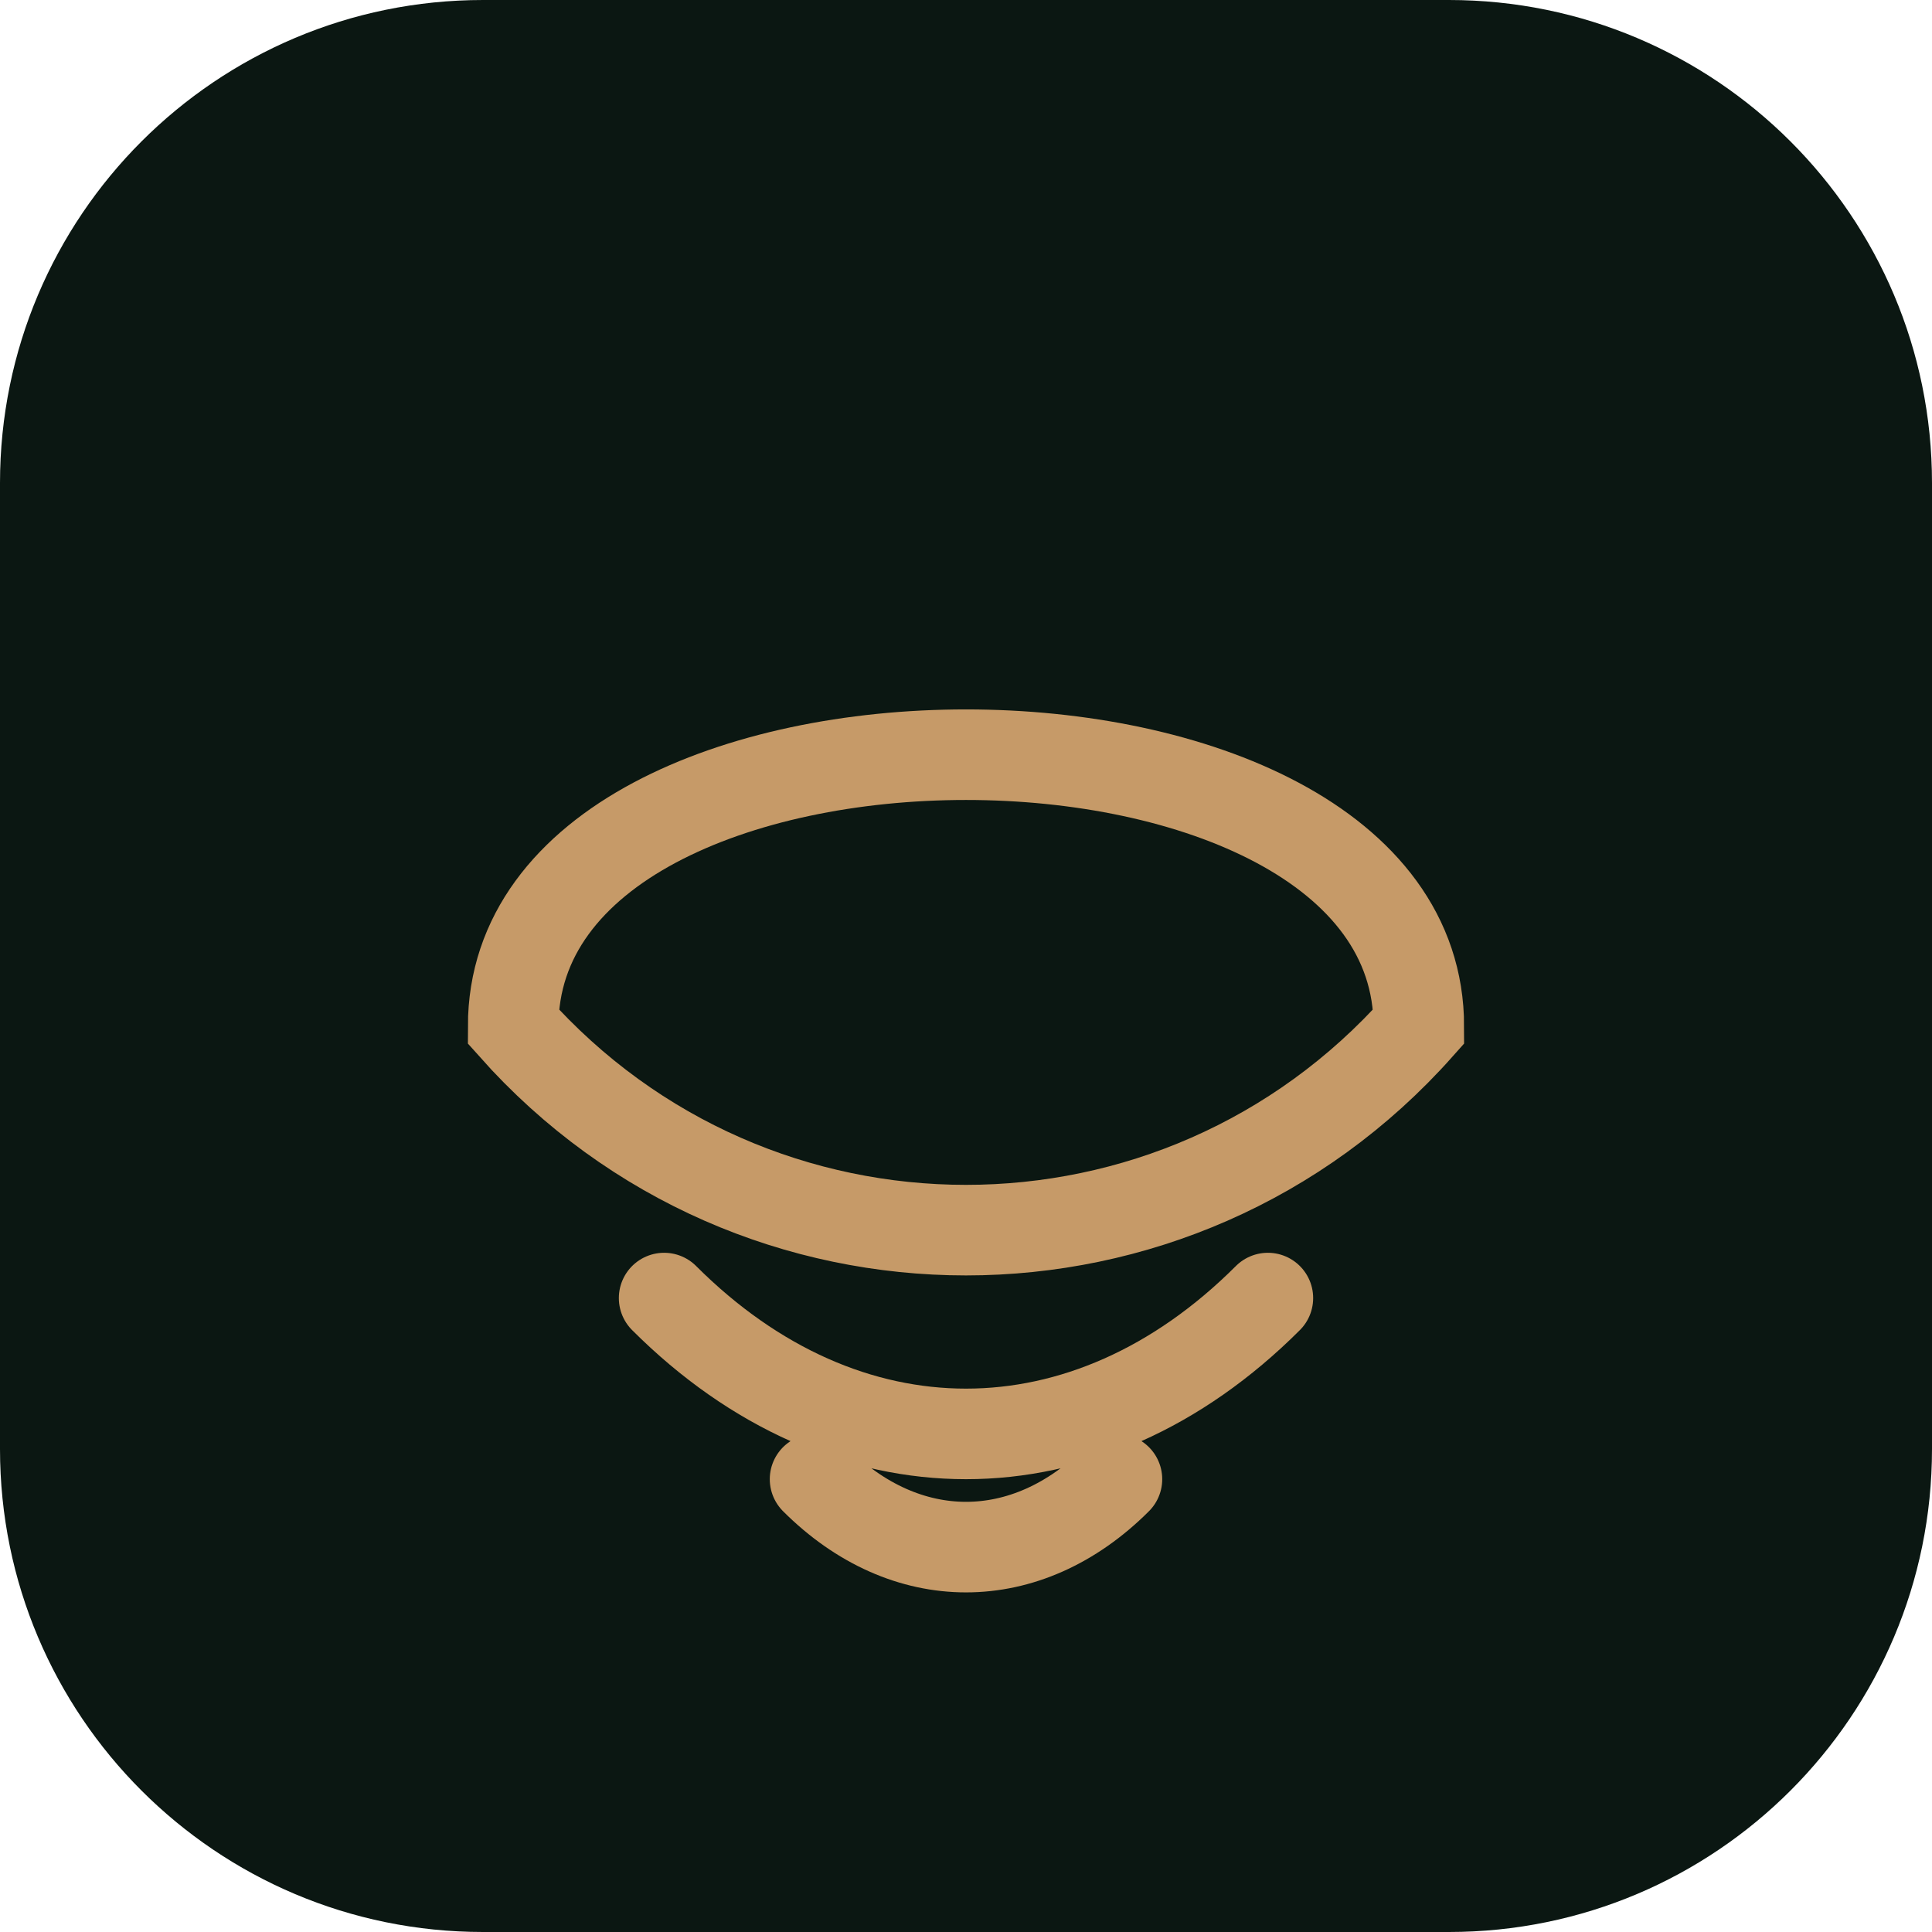
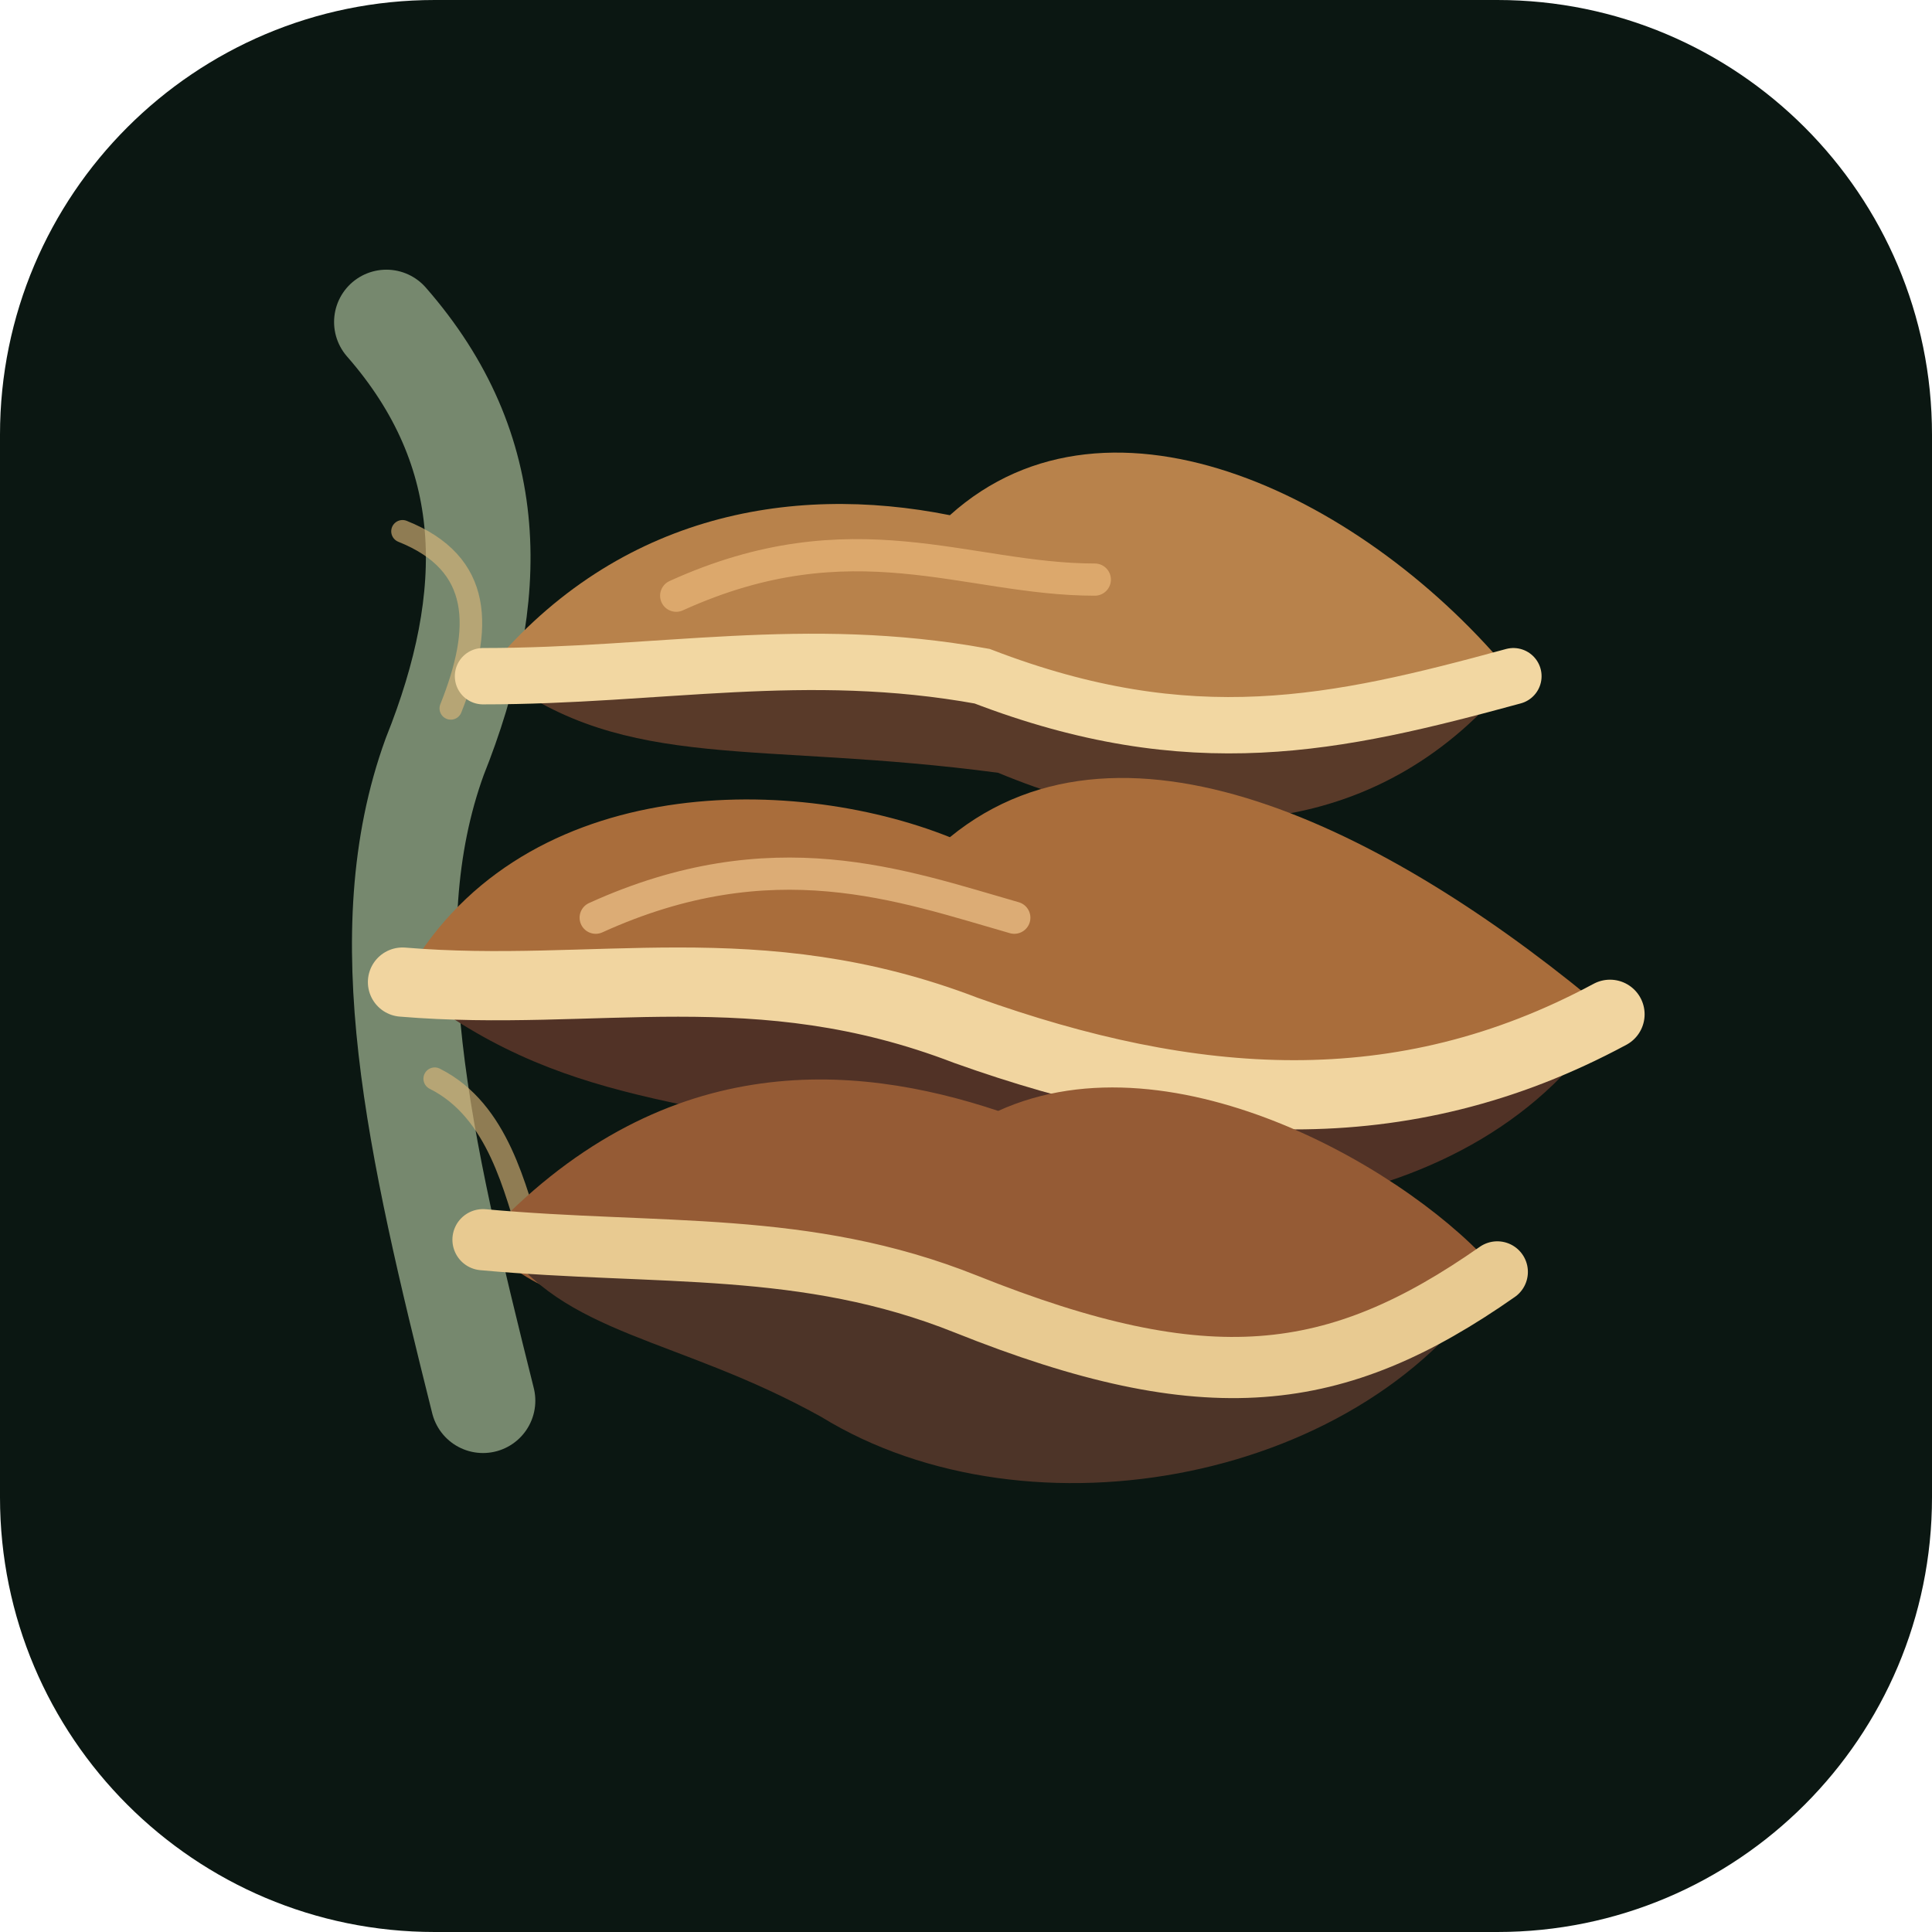
- <svg xmlns="http://www.w3.org/2000/svg" viewBox="0 0 64 64">
-   <rect width="64" height="64" rx="16" fill="#0b1712" />
-   <path d="M17 34c0-12 30-12 30 0-8 9-22 9-30 0Zm5 9c6 6 14 6 20 0M27 49c3 3 7 3 10 0" fill="none" stroke="#c69a68" stroke-width="3" stroke-linecap="round" />
+ <svg xmlns="http://www.w3.org/2000/svg" viewBox="0 0 120 120" width="120" height="120">
+   <rect x="0" y="0" width="120" height="120" rx="27" fill="#0B1712" />
+   <g>
+     <path d="M24 20 C31 28 31 37 27 47 C23 58 26 71 30 87" fill="none" stroke="#7D9075" stroke-width="6.5" stroke-linecap="round" opacity=".93" />
+     <path d="M25 33 C30 35 30 39 28 44 M27 67 C31 69 32 74 33 77" fill="none" stroke="#D9B579" stroke-width="1.4" opacity=".64" stroke-linecap="round" />
+     <path d="M30 42 C38 32 49 30 59 32 C69 23 85 31 94 42 C85 49 73 50 63 45 C51 42 41 46 30 42Z" fill="#B8824B" />
+     <path d="M31 42 C43 42 52 39 63 42 C76 47 85 45 94 42 C86 52 74 53 62 48 C47 46 39 48 31 42Z" fill="#593A29" />
+     <path d="M30 42 C41 42 50 40 61 42 C74 47 83 45 94 42" fill="none" stroke="#F2D7A2" stroke-width="3.5" stroke-linecap="round" />
+     <path d="M42 37 C53 32 60 36 68 36" fill="none" stroke="#E3AF72" stroke-width="2" opacity=".85" stroke-linecap="round" />
+     <path d="M25 61 C32 48 49 48 59 52 C70 43 87 52 100 63 C88 75 71 74 60 69 C45 65 32 67 25 61Z" fill="#A96D3B" />
+     <path d="M25 61 C38 62 46 59 61 64 C75 69 88 70 100 63 C92 76 72 78 58 72 C43 68 35 69 25 61Z" fill="#513226" />
+     <path d="M25 61 C37 62 47 59 60 64 C74 69 87 70 100 63" fill="none" stroke="#F1D5A0" stroke-width="4.3" stroke-linecap="round" />
+     <path d="M37 57 C48 52 56 55 63 57" fill="none" stroke="#DCAC75" stroke-width="2" stroke-linecap="round" />
+     <path d="M30 77 C41 65 53 66 62 69 C73 64 88 73 93 79 C82 91 64 91 52 85 C43 82 34 82 30 77Z" fill="#955B35" />
+     <path d="M31 77 C43 78 50 78 59 81 C74 88 83 86 93 79 C85 92 64 96 51 88 C42 83 35 83 31 77Z" fill="#4D3428" />
+     <path d="M30 77 C41 78 50 77 60 81 C75 87 83 86 93 79" fill="none" stroke="#E8CA91" stroke-width="3.8" stroke-linecap="round" />
+   </g>
</svg>
